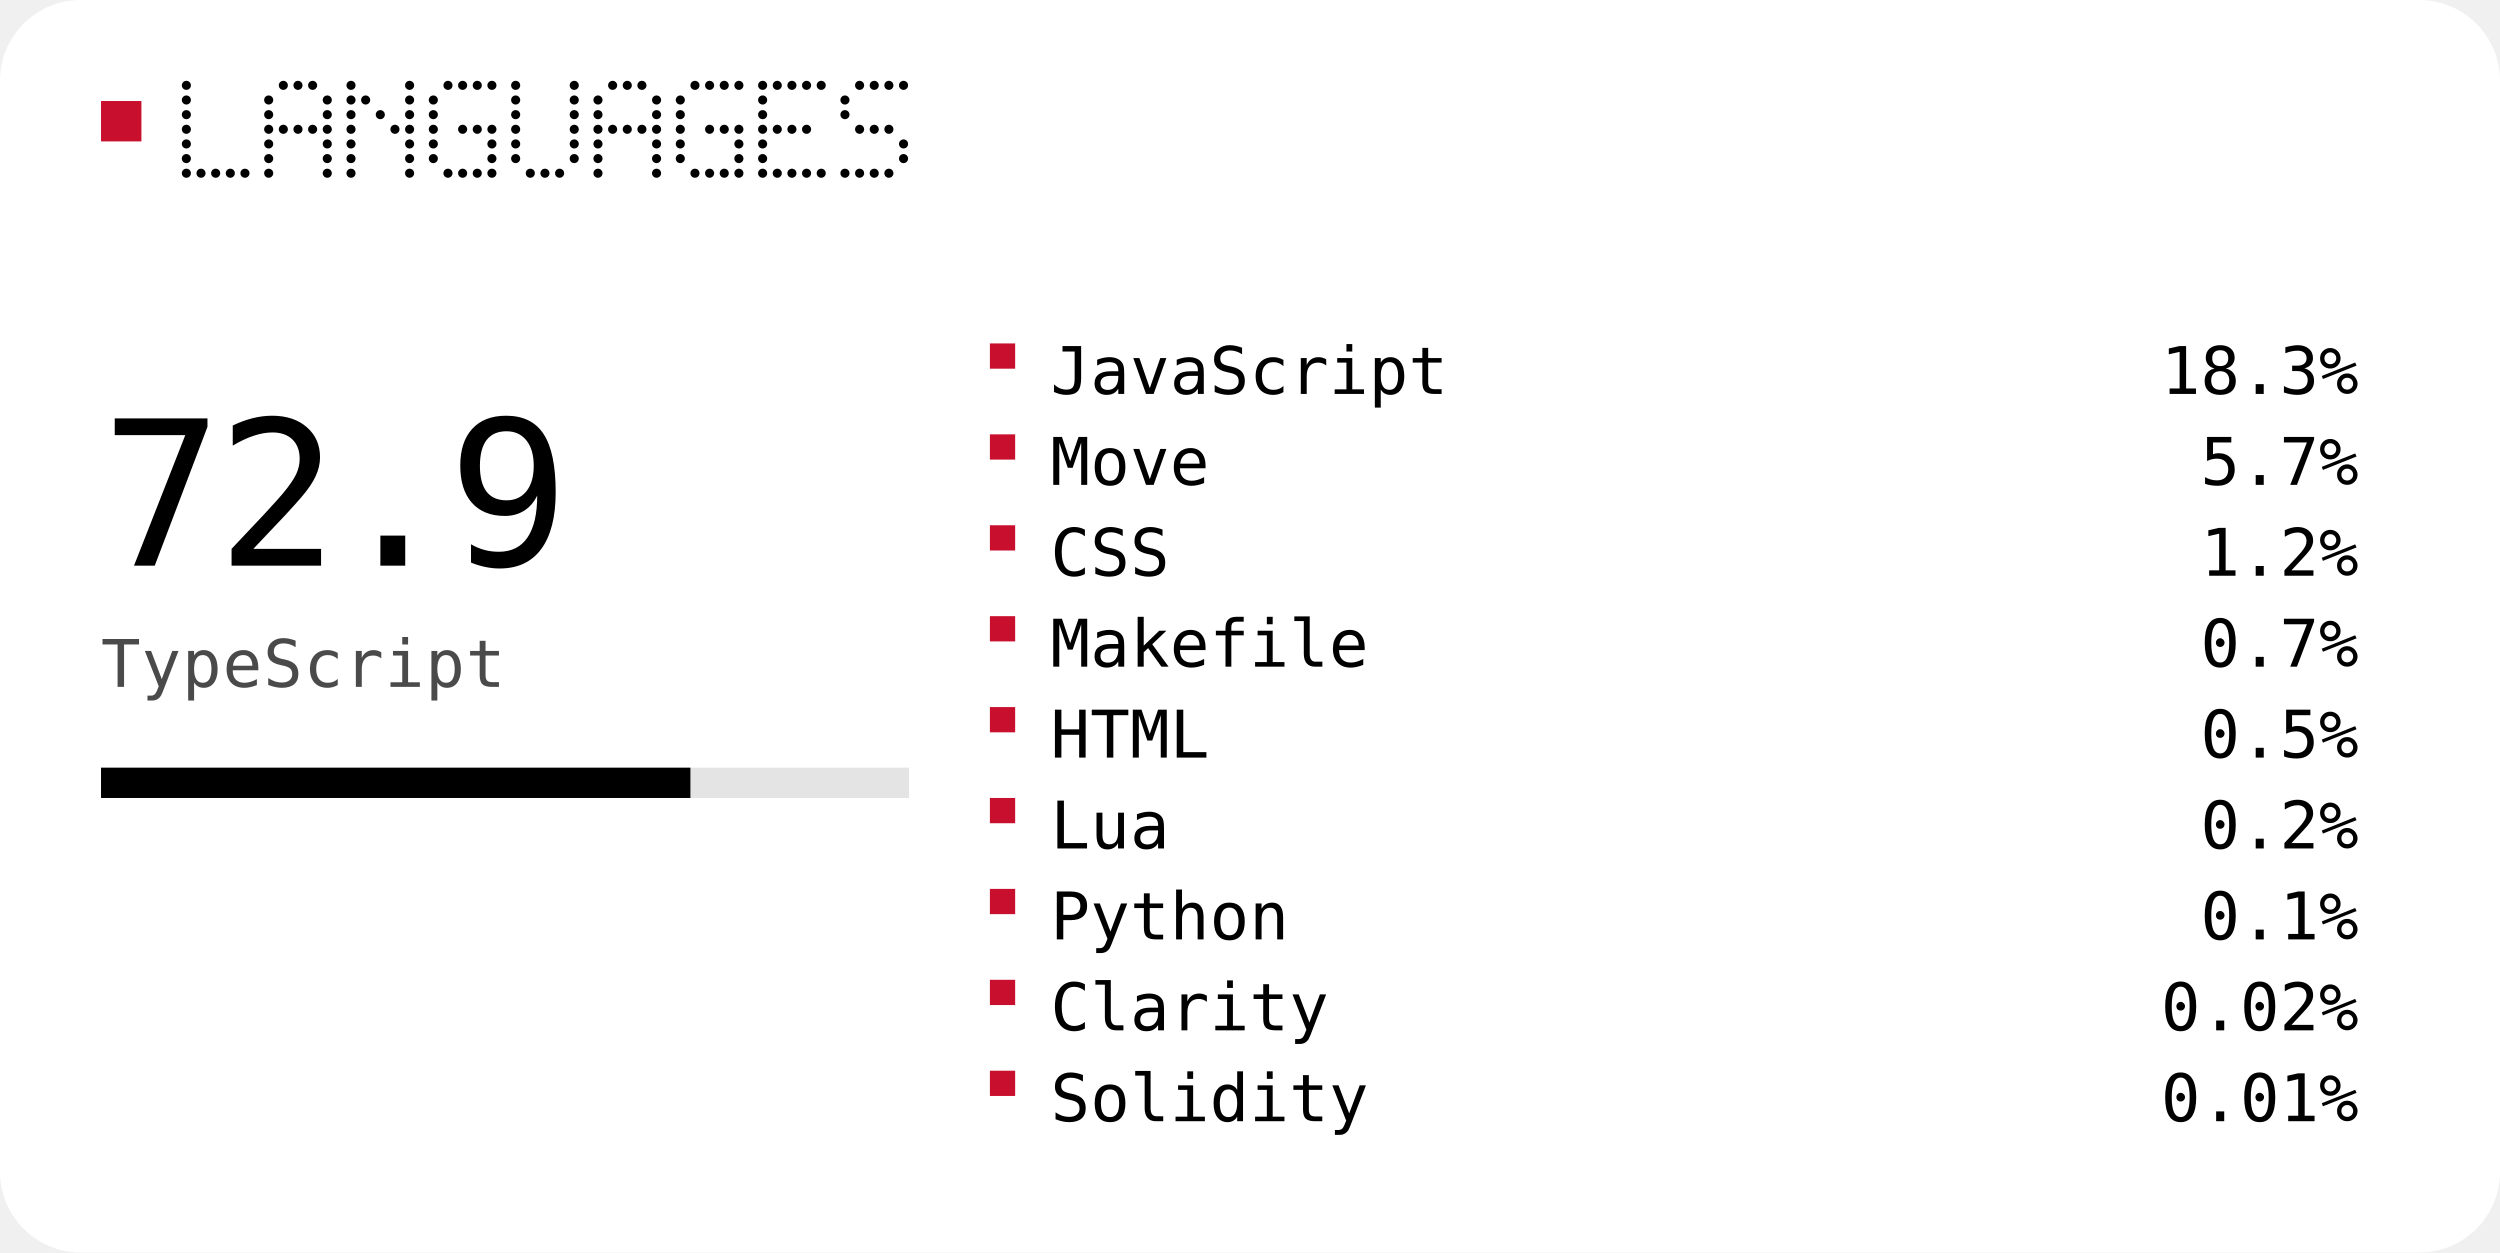
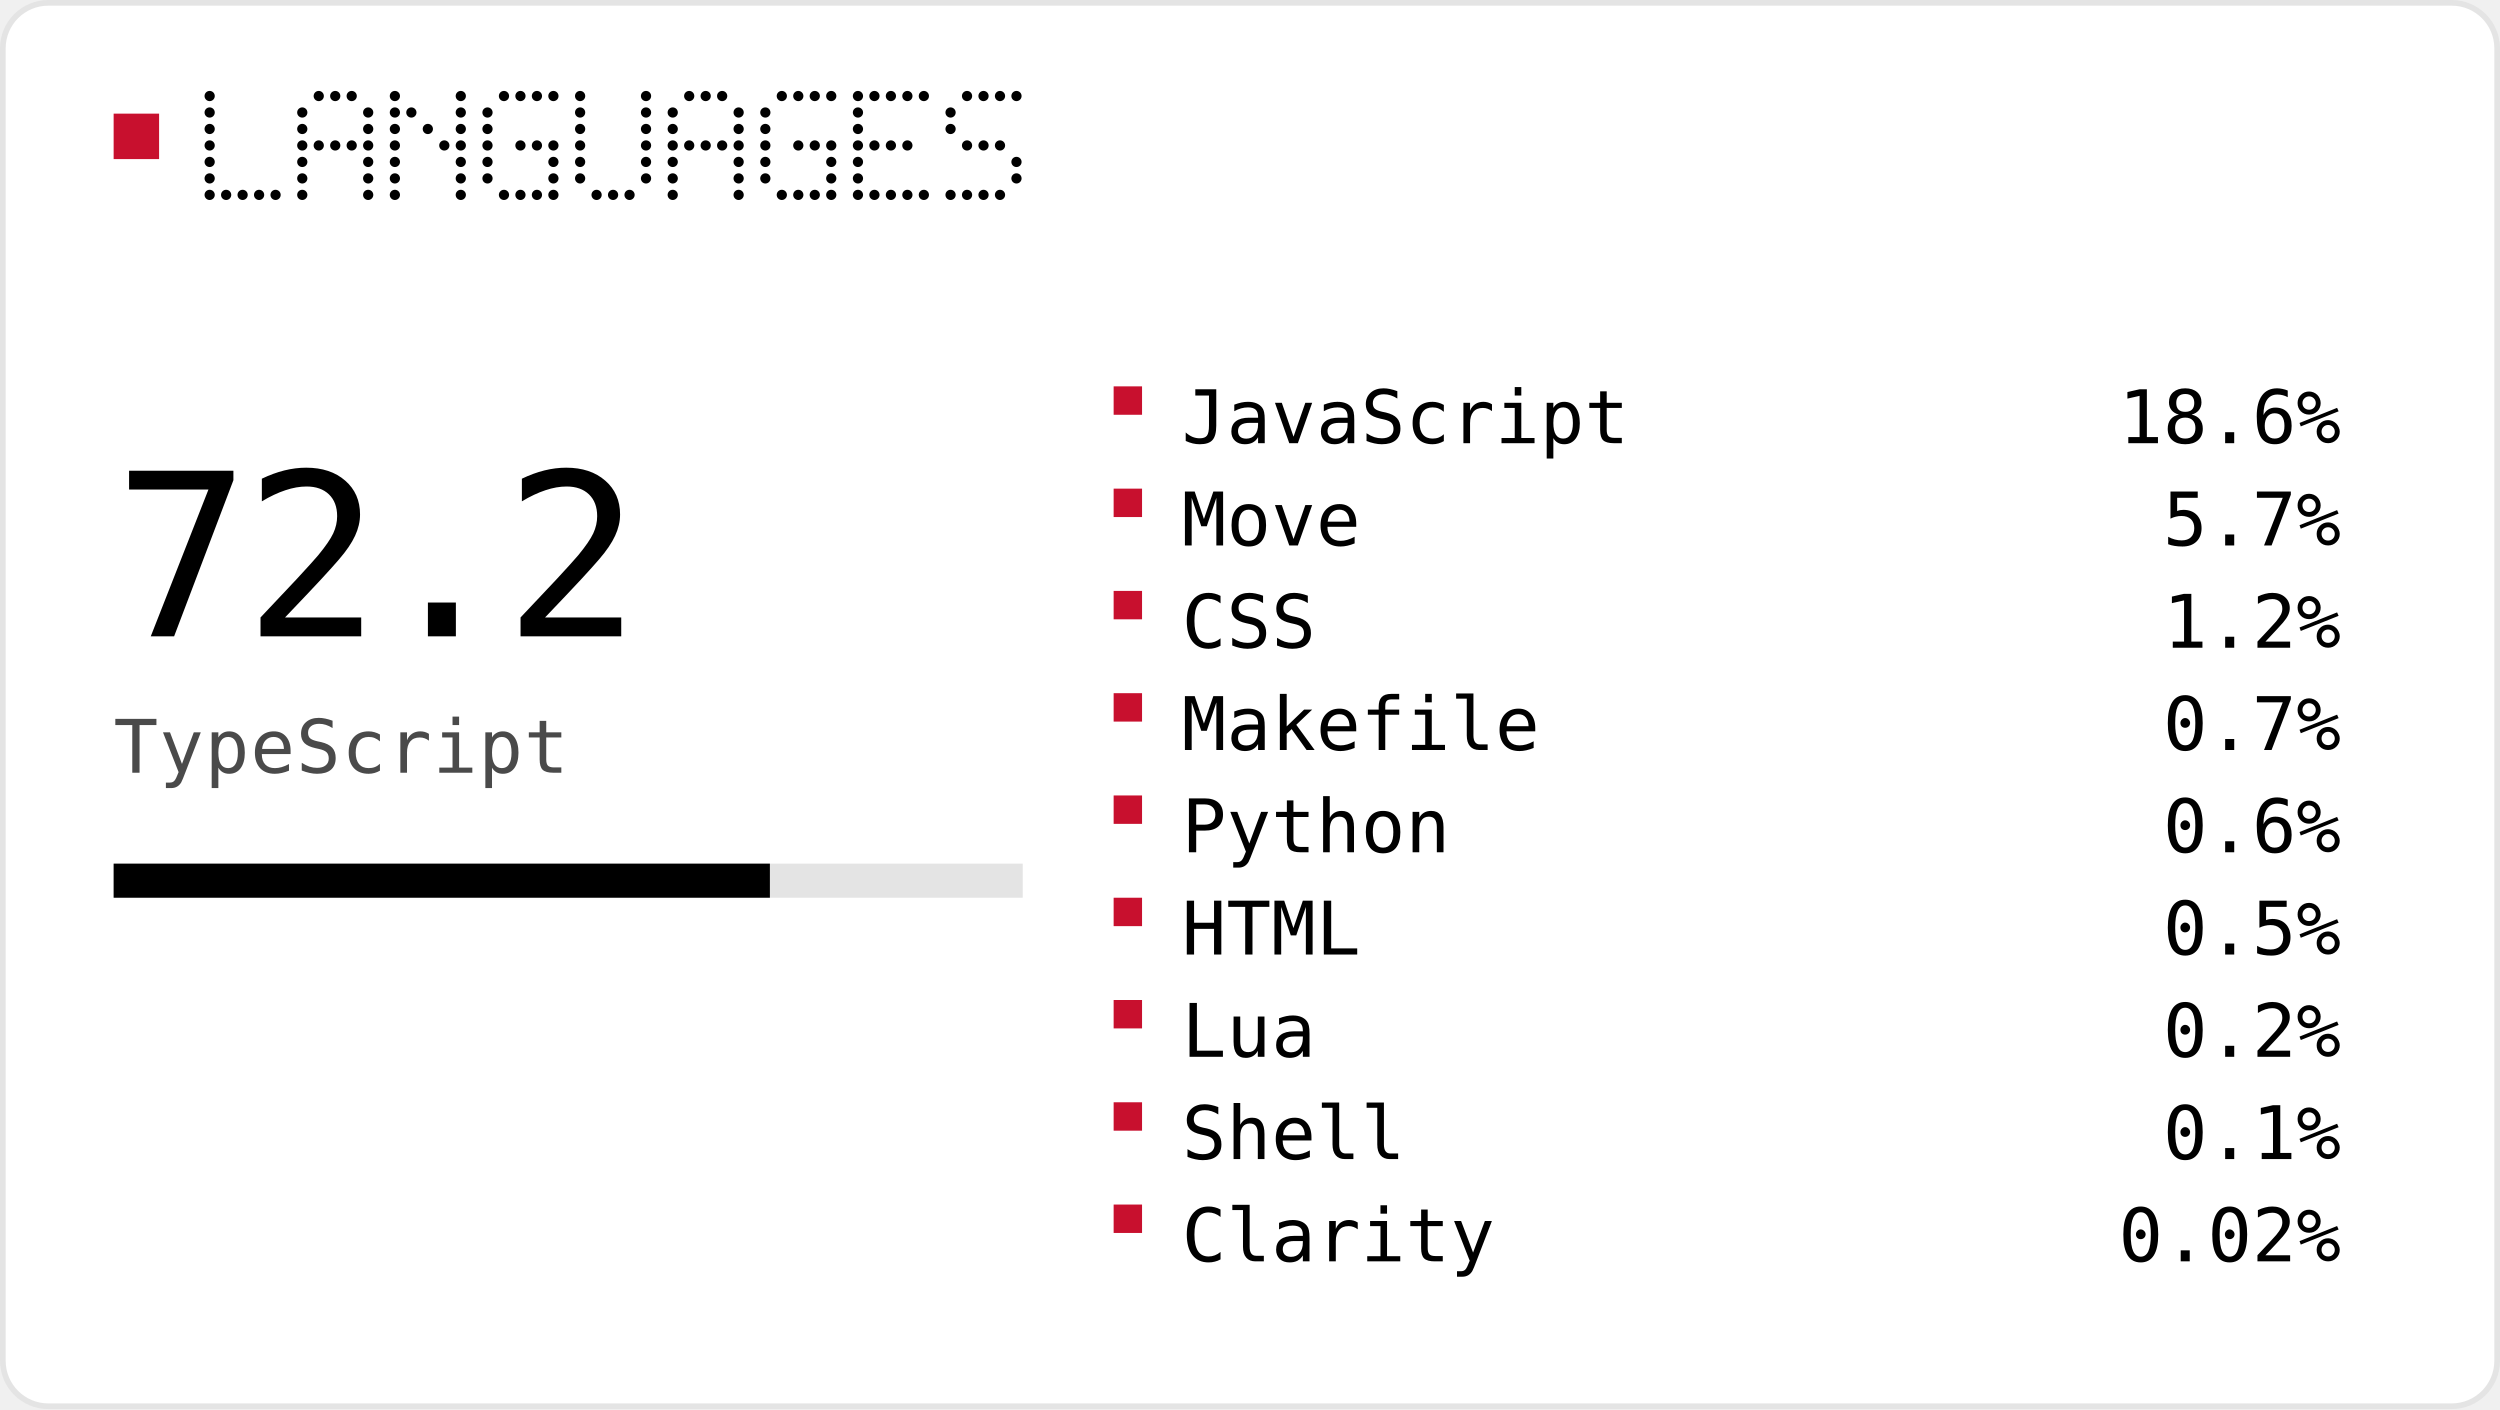
- <svg xmlns="http://www.w3.org/2000/svg" width="495" height="248" viewBox="0 0 495 248" role="img">
-   <rect width="495" height="248" rx="16" fill="#FFFFFF" />
+ <svg xmlns="http://www.w3.org/2000/svg" width="440" height="248" viewBox="0 0 440 248" role="img">
+   <rect x="0.5" y="0.5" width="439" height="247" rx="8" fill="#FFFFFF" stroke="#E4E4E4" />
  <rect x="20" y="20" width="8" height="8" fill="#C8102E" />
  <circle cx="36.9" cy="16.9" r="0.90" fill="#000000" />
  <circle cx="36.9" cy="19.8" r="0.90" fill="#000000" />
  <circle cx="36.9" cy="22.7" r="0.90" fill="#000000" />
  <circle cx="36.9" cy="25.6" r="0.90" fill="#000000" />
  <circle cx="36.9" cy="28.5" r="0.90" fill="#000000" />
  <circle cx="36.9" cy="31.4" r="0.90" fill="#000000" />
  <circle cx="36.9" cy="34.3" r="0.90" fill="#000000" />
  <circle cx="39.8" cy="34.3" r="0.90" fill="#000000" />
  <circle cx="42.7" cy="34.3" r="0.90" fill="#000000" />
  <circle cx="45.6" cy="34.3" r="0.90" fill="#000000" />
  <circle cx="48.5" cy="34.3" r="0.90" fill="#000000" />
  <circle cx="56.1" cy="16.9" r="0.90" fill="#000000" />
  <circle cx="59.0" cy="16.9" r="0.90" fill="#000000" />
  <circle cx="61.9" cy="16.9" r="0.90" fill="#000000" />
  <circle cx="53.2" cy="19.8" r="0.90" fill="#000000" />
  <circle cx="64.8" cy="19.8" r="0.90" fill="#000000" />
  <circle cx="53.2" cy="22.7" r="0.90" fill="#000000" />
  <circle cx="64.8" cy="22.7" r="0.90" fill="#000000" />
  <circle cx="53.2" cy="25.6" r="0.90" fill="#000000" />
  <circle cx="56.1" cy="25.6" r="0.90" fill="#000000" />
  <circle cx="59.0" cy="25.6" r="0.90" fill="#000000" />
  <circle cx="61.9" cy="25.6" r="0.90" fill="#000000" />
  <circle cx="64.8" cy="25.6" r="0.90" fill="#000000" />
  <circle cx="53.2" cy="28.5" r="0.90" fill="#000000" />
  <circle cx="64.8" cy="28.5" r="0.90" fill="#000000" />
  <circle cx="53.2" cy="31.4" r="0.90" fill="#000000" />
  <circle cx="64.8" cy="31.4" r="0.90" fill="#000000" />
  <circle cx="53.2" cy="34.3" r="0.90" fill="#000000" />
  <circle cx="64.8" cy="34.3" r="0.90" fill="#000000" />
  <circle cx="69.5" cy="16.9" r="0.90" fill="#000000" />
  <circle cx="81.1" cy="16.9" r="0.90" fill="#000000" />
  <circle cx="69.5" cy="19.8" r="0.90" fill="#000000" />
  <circle cx="72.4" cy="19.8" r="0.90" fill="#000000" />
  <circle cx="81.1" cy="19.8" r="0.90" fill="#000000" />
  <circle cx="69.5" cy="22.7" r="0.90" fill="#000000" />
  <circle cx="75.3" cy="22.7" r="0.90" fill="#000000" />
  <circle cx="81.1" cy="22.7" r="0.90" fill="#000000" />
  <circle cx="69.5" cy="25.6" r="0.90" fill="#000000" />
  <circle cx="78.2" cy="25.6" r="0.90" fill="#000000" />
  <circle cx="81.1" cy="25.6" r="0.90" fill="#000000" />
  <circle cx="69.5" cy="28.5" r="0.90" fill="#000000" />
  <circle cx="81.1" cy="28.5" r="0.90" fill="#000000" />
  <circle cx="69.5" cy="31.4" r="0.90" fill="#000000" />
  <circle cx="81.1" cy="31.4" r="0.90" fill="#000000" />
  <circle cx="69.5" cy="34.3" r="0.90" fill="#000000" />
  <circle cx="81.1" cy="34.3" r="0.90" fill="#000000" />
  <circle cx="88.7" cy="16.9" r="0.90" fill="#000000" />
  <circle cx="91.6" cy="16.9" r="0.90" fill="#000000" />
  <circle cx="94.5" cy="16.9" r="0.90" fill="#000000" />
  <circle cx="97.4" cy="16.9" r="0.90" fill="#000000" />
  <circle cx="85.8" cy="19.8" r="0.90" fill="#000000" />
  <circle cx="85.8" cy="22.7" r="0.90" fill="#000000" />
  <circle cx="85.8" cy="25.6" r="0.90" fill="#000000" />
  <circle cx="91.6" cy="25.6" r="0.90" fill="#000000" />
  <circle cx="94.5" cy="25.6" r="0.90" fill="#000000" />
  <circle cx="97.4" cy="25.6" r="0.90" fill="#000000" />
  <circle cx="85.8" cy="28.5" r="0.90" fill="#000000" />
  <circle cx="97.4" cy="28.5" r="0.90" fill="#000000" />
  <circle cx="85.8" cy="31.4" r="0.90" fill="#000000" />
  <circle cx="97.4" cy="31.4" r="0.90" fill="#000000" />
  <circle cx="88.7" cy="34.3" r="0.90" fill="#000000" />
  <circle cx="91.6" cy="34.3" r="0.90" fill="#000000" />
  <circle cx="94.5" cy="34.3" r="0.90" fill="#000000" />
  <circle cx="97.4" cy="34.3" r="0.90" fill="#000000" />
  <circle cx="102.1" cy="16.9" r="0.90" fill="#000000" />
  <circle cx="113.7" cy="16.9" r="0.90" fill="#000000" />
  <circle cx="102.1" cy="19.8" r="0.90" fill="#000000" />
  <circle cx="113.7" cy="19.8" r="0.90" fill="#000000" />
  <circle cx="102.1" cy="22.7" r="0.90" fill="#000000" />
  <circle cx="113.7" cy="22.7" r="0.90" fill="#000000" />
  <circle cx="102.1" cy="25.6" r="0.90" fill="#000000" />
  <circle cx="113.7" cy="25.6" r="0.90" fill="#000000" />
  <circle cx="102.1" cy="28.5" r="0.90" fill="#000000" />
  <circle cx="113.7" cy="28.5" r="0.90" fill="#000000" />
  <circle cx="102.1" cy="31.4" r="0.90" fill="#000000" />
  <circle cx="113.7" cy="31.4" r="0.90" fill="#000000" />
  <circle cx="105.0" cy="34.3" r="0.90" fill="#000000" />
  <circle cx="107.9" cy="34.3" r="0.90" fill="#000000" />
  <circle cx="110.8" cy="34.3" r="0.90" fill="#000000" />
  <circle cx="121.3" cy="16.9" r="0.90" fill="#000000" />
  <circle cx="124.2" cy="16.9" r="0.90" fill="#000000" />
  <circle cx="127.1" cy="16.9" r="0.90" fill="#000000" />
  <circle cx="118.4" cy="19.8" r="0.90" fill="#000000" />
  <circle cx="130.0" cy="19.8" r="0.90" fill="#000000" />
  <circle cx="118.4" cy="22.7" r="0.90" fill="#000000" />
  <circle cx="130.0" cy="22.7" r="0.90" fill="#000000" />
  <circle cx="118.4" cy="25.6" r="0.90" fill="#000000" />
  <circle cx="121.3" cy="25.6" r="0.90" fill="#000000" />
  <circle cx="124.2" cy="25.6" r="0.90" fill="#000000" />
  <circle cx="127.1" cy="25.6" r="0.90" fill="#000000" />
  <circle cx="130.0" cy="25.6" r="0.90" fill="#000000" />
  <circle cx="118.4" cy="28.5" r="0.90" fill="#000000" />
  <circle cx="130.0" cy="28.5" r="0.90" fill="#000000" />
  <circle cx="118.4" cy="31.4" r="0.90" fill="#000000" />
  <circle cx="130.0" cy="31.4" r="0.90" fill="#000000" />
  <circle cx="118.4" cy="34.3" r="0.90" fill="#000000" />
  <circle cx="130.0" cy="34.3" r="0.90" fill="#000000" />
  <circle cx="137.6" cy="16.9" r="0.90" fill="#000000" />
  <circle cx="140.5" cy="16.9" r="0.90" fill="#000000" />
  <circle cx="143.4" cy="16.9" r="0.90" fill="#000000" />
  <circle cx="146.3" cy="16.9" r="0.90" fill="#000000" />
  <circle cx="134.7" cy="19.8" r="0.90" fill="#000000" />
  <circle cx="134.7" cy="22.7" r="0.90" fill="#000000" />
  <circle cx="134.7" cy="25.6" r="0.90" fill="#000000" />
  <circle cx="140.5" cy="25.6" r="0.90" fill="#000000" />
  <circle cx="143.4" cy="25.6" r="0.90" fill="#000000" />
  <circle cx="146.3" cy="25.6" r="0.90" fill="#000000" />
  <circle cx="134.7" cy="28.5" r="0.90" fill="#000000" />
  <circle cx="146.3" cy="28.5" r="0.90" fill="#000000" />
  <circle cx="134.7" cy="31.4" r="0.90" fill="#000000" />
  <circle cx="146.3" cy="31.4" r="0.90" fill="#000000" />
  <circle cx="137.6" cy="34.3" r="0.90" fill="#000000" />
  <circle cx="140.5" cy="34.3" r="0.90" fill="#000000" />
  <circle cx="143.4" cy="34.3" r="0.90" fill="#000000" />
  <circle cx="146.3" cy="34.3" r="0.90" fill="#000000" />
  <circle cx="151.0" cy="16.9" r="0.90" fill="#000000" />
  <circle cx="153.9" cy="16.9" r="0.90" fill="#000000" />
  <circle cx="156.8" cy="16.9" r="0.90" fill="#000000" />
  <circle cx="159.7" cy="16.9" r="0.90" fill="#000000" />
  <circle cx="162.6" cy="16.9" r="0.90" fill="#000000" />
  <circle cx="151.0" cy="19.8" r="0.90" fill="#000000" />
  <circle cx="151.0" cy="22.7" r="0.90" fill="#000000" />
  <circle cx="151.0" cy="25.6" r="0.90" fill="#000000" />
  <circle cx="153.9" cy="25.6" r="0.90" fill="#000000" />
  <circle cx="156.8" cy="25.6" r="0.90" fill="#000000" />
  <circle cx="159.7" cy="25.6" r="0.90" fill="#000000" />
  <circle cx="151.0" cy="28.5" r="0.90" fill="#000000" />
  <circle cx="151.0" cy="31.4" r="0.90" fill="#000000" />
  <circle cx="151.0" cy="34.3" r="0.90" fill="#000000" />
  <circle cx="153.9" cy="34.3" r="0.90" fill="#000000" />
  <circle cx="156.8" cy="34.3" r="0.90" fill="#000000" />
  <circle cx="159.7" cy="34.3" r="0.90" fill="#000000" />
  <circle cx="162.6" cy="34.3" r="0.90" fill="#000000" />
  <circle cx="170.2" cy="16.9" r="0.90" fill="#000000" />
  <circle cx="173.1" cy="16.9" r="0.90" fill="#000000" />
  <circle cx="176.0" cy="16.9" r="0.90" fill="#000000" />
  <circle cx="178.9" cy="16.9" r="0.90" fill="#000000" />
  <circle cx="167.3" cy="19.8" r="0.90" fill="#000000" />
  <circle cx="167.3" cy="22.7" r="0.90" fill="#000000" />
  <circle cx="170.2" cy="25.6" r="0.90" fill="#000000" />
  <circle cx="173.1" cy="25.6" r="0.90" fill="#000000" />
  <circle cx="176.0" cy="25.6" r="0.90" fill="#000000" />
  <circle cx="178.9" cy="28.5" r="0.90" fill="#000000" />
  <circle cx="178.9" cy="31.4" r="0.90" fill="#000000" />
  <circle cx="167.3" cy="34.3" r="0.90" fill="#000000" />
  <circle cx="170.2" cy="34.3" r="0.90" fill="#000000" />
  <circle cx="173.1" cy="34.3" r="0.90" fill="#000000" />
  <circle cx="176.0" cy="34.3" r="0.90" fill="#000000" />
-   <text x="20" y="112" fill="#000000" text-anchor="start" font-family="ui-monospace, Geist Mono, monospace" font-size="40" letter-spacing="-1.2" dominant-baseline="auto">72.9</text>
+   <text x="20" y="112" fill="#000000" text-anchor="start" font-family="ui-monospace, Geist Mono, monospace" font-size="40" letter-spacing="-1.2" dominant-baseline="auto">72.2</text>
  <text x="20" y="136" fill="#4A4A4A" text-anchor="start" font-family="ui-monospace, Geist Mono, monospace" font-size="13" letter-spacing="0.2" dominant-baseline="auto">TypeScript</text>
  <rect x="20.0" y="152.0" width="160.0" height="6" fill="#E4E4E4" />
-   <rect x="20.0" y="152.0" width="116.7" height="6" fill="#000000" />
+   <rect x="20.0" y="152.0" width="115.5" height="6" fill="#000000" />
  <rect x="196.0" y="68" width="5" height="5" fill="#C8102E" />
  <text x="208.0" y="78" fill="#000000" text-anchor="start" font-family="ui-monospace, Geist Mono, monospace" font-size="13" letter-spacing="0.05" dominant-baseline="auto">JavaScript</text>
-   <text x="467.0" y="78" fill="#000000" text-anchor="end" font-family="ui-monospace, Geist Mono, monospace" font-size="13" letter-spacing="0" dominant-baseline="auto">18.3%</text>
+   <text x="412.0" y="78" fill="#000000" text-anchor="end" font-family="ui-monospace, Geist Mono, monospace" font-size="13" letter-spacing="0" dominant-baseline="auto">18.6%</text>
  <rect x="196.0" y="86" width="5" height="5" fill="#C8102E" />
  <text x="208.0" y="96" fill="#000000" text-anchor="start" font-family="ui-monospace, Geist Mono, monospace" font-size="13" letter-spacing="0.05" dominant-baseline="auto">Move</text>
-   <text x="467.0" y="96" fill="#000000" text-anchor="end" font-family="ui-monospace, Geist Mono, monospace" font-size="13" letter-spacing="0" dominant-baseline="auto">5.7%</text>
+   <text x="412.0" y="96" fill="#000000" text-anchor="end" font-family="ui-monospace, Geist Mono, monospace" font-size="13" letter-spacing="0" dominant-baseline="auto">5.7%</text>
  <rect x="196.0" y="104" width="5" height="5" fill="#C8102E" />
  <text x="208.0" y="114" fill="#000000" text-anchor="start" font-family="ui-monospace, Geist Mono, monospace" font-size="13" letter-spacing="0.05" dominant-baseline="auto">CSS</text>
-   <text x="467.0" y="114" fill="#000000" text-anchor="end" font-family="ui-monospace, Geist Mono, monospace" font-size="13" letter-spacing="0" dominant-baseline="auto">1.2%</text>
+   <text x="412.0" y="114" fill="#000000" text-anchor="end" font-family="ui-monospace, Geist Mono, monospace" font-size="13" letter-spacing="0" dominant-baseline="auto">1.2%</text>
  <rect x="196.0" y="122" width="5" height="5" fill="#C8102E" />
  <text x="208.0" y="132" fill="#000000" text-anchor="start" font-family="ui-monospace, Geist Mono, monospace" font-size="13" letter-spacing="0.05" dominant-baseline="auto">Makefile</text>
-   <text x="467.0" y="132" fill="#000000" text-anchor="end" font-family="ui-monospace, Geist Mono, monospace" font-size="13" letter-spacing="0" dominant-baseline="auto">0.7%</text>
+   <text x="412.0" y="132" fill="#000000" text-anchor="end" font-family="ui-monospace, Geist Mono, monospace" font-size="13" letter-spacing="0" dominant-baseline="auto">0.7%</text>
  <rect x="196.0" y="140" width="5" height="5" fill="#C8102E" />
-   <text x="208.0" y="150" fill="#000000" text-anchor="start" font-family="ui-monospace, Geist Mono, monospace" font-size="13" letter-spacing="0.05" dominant-baseline="auto">HTML</text>
-   <text x="467.0" y="150" fill="#000000" text-anchor="end" font-family="ui-monospace, Geist Mono, monospace" font-size="13" letter-spacing="0" dominant-baseline="auto">0.5%</text>
+   <text x="208.0" y="150" fill="#000000" text-anchor="start" font-family="ui-monospace, Geist Mono, monospace" font-size="13" letter-spacing="0.05" dominant-baseline="auto">Python</text>
+   <text x="412.0" y="150" fill="#000000" text-anchor="end" font-family="ui-monospace, Geist Mono, monospace" font-size="13" letter-spacing="0" dominant-baseline="auto">0.6%</text>
  <rect x="196.0" y="158" width="5" height="5" fill="#C8102E" />
-   <text x="208.0" y="168" fill="#000000" text-anchor="start" font-family="ui-monospace, Geist Mono, monospace" font-size="13" letter-spacing="0.05" dominant-baseline="auto">Lua</text>
-   <text x="467.0" y="168" fill="#000000" text-anchor="end" font-family="ui-monospace, Geist Mono, monospace" font-size="13" letter-spacing="0" dominant-baseline="auto">0.2%</text>
+   <text x="208.0" y="168" fill="#000000" text-anchor="start" font-family="ui-monospace, Geist Mono, monospace" font-size="13" letter-spacing="0.05" dominant-baseline="auto">HTML</text>
+   <text x="412.0" y="168" fill="#000000" text-anchor="end" font-family="ui-monospace, Geist Mono, monospace" font-size="13" letter-spacing="0" dominant-baseline="auto">0.5%</text>
  <rect x="196.0" y="176" width="5" height="5" fill="#C8102E" />
-   <text x="208.0" y="186" fill="#000000" text-anchor="start" font-family="ui-monospace, Geist Mono, monospace" font-size="13" letter-spacing="0.05" dominant-baseline="auto">Python</text>
-   <text x="467.0" y="186" fill="#000000" text-anchor="end" font-family="ui-monospace, Geist Mono, monospace" font-size="13" letter-spacing="0" dominant-baseline="auto">0.1%</text>
+   <text x="208.0" y="186" fill="#000000" text-anchor="start" font-family="ui-monospace, Geist Mono, monospace" font-size="13" letter-spacing="0.05" dominant-baseline="auto">Lua</text>
+   <text x="412.0" y="186" fill="#000000" text-anchor="end" font-family="ui-monospace, Geist Mono, monospace" font-size="13" letter-spacing="0" dominant-baseline="auto">0.2%</text>
  <rect x="196.0" y="194" width="5" height="5" fill="#C8102E" />
-   <text x="208.0" y="204" fill="#000000" text-anchor="start" font-family="ui-monospace, Geist Mono, monospace" font-size="13" letter-spacing="0.05" dominant-baseline="auto">Clarity</text>
-   <text x="467.0" y="204" fill="#000000" text-anchor="end" font-family="ui-monospace, Geist Mono, monospace" font-size="13" letter-spacing="0" dominant-baseline="auto">0.02%</text>
+   <text x="208.0" y="204" fill="#000000" text-anchor="start" font-family="ui-monospace, Geist Mono, monospace" font-size="13" letter-spacing="0.05" dominant-baseline="auto">Shell</text>
+   <text x="412.0" y="204" fill="#000000" text-anchor="end" font-family="ui-monospace, Geist Mono, monospace" font-size="13" letter-spacing="0" dominant-baseline="auto">0.1%</text>
  <rect x="196.0" y="212" width="5" height="5" fill="#C8102E" />
-   <text x="208.0" y="222" fill="#000000" text-anchor="start" font-family="ui-monospace, Geist Mono, monospace" font-size="13" letter-spacing="0.05" dominant-baseline="auto">Solidity</text>
-   <text x="467.0" y="222" fill="#000000" text-anchor="end" font-family="ui-monospace, Geist Mono, monospace" font-size="13" letter-spacing="0" dominant-baseline="auto">0.01%</text>
+   <text x="208.0" y="222" fill="#000000" text-anchor="start" font-family="ui-monospace, Geist Mono, monospace" font-size="13" letter-spacing="0.05" dominant-baseline="auto">Clarity</text>
+   <text x="412.0" y="222" fill="#000000" text-anchor="end" font-family="ui-monospace, Geist Mono, monospace" font-size="13" letter-spacing="0" dominant-baseline="auto">0.02%</text>
</svg>
